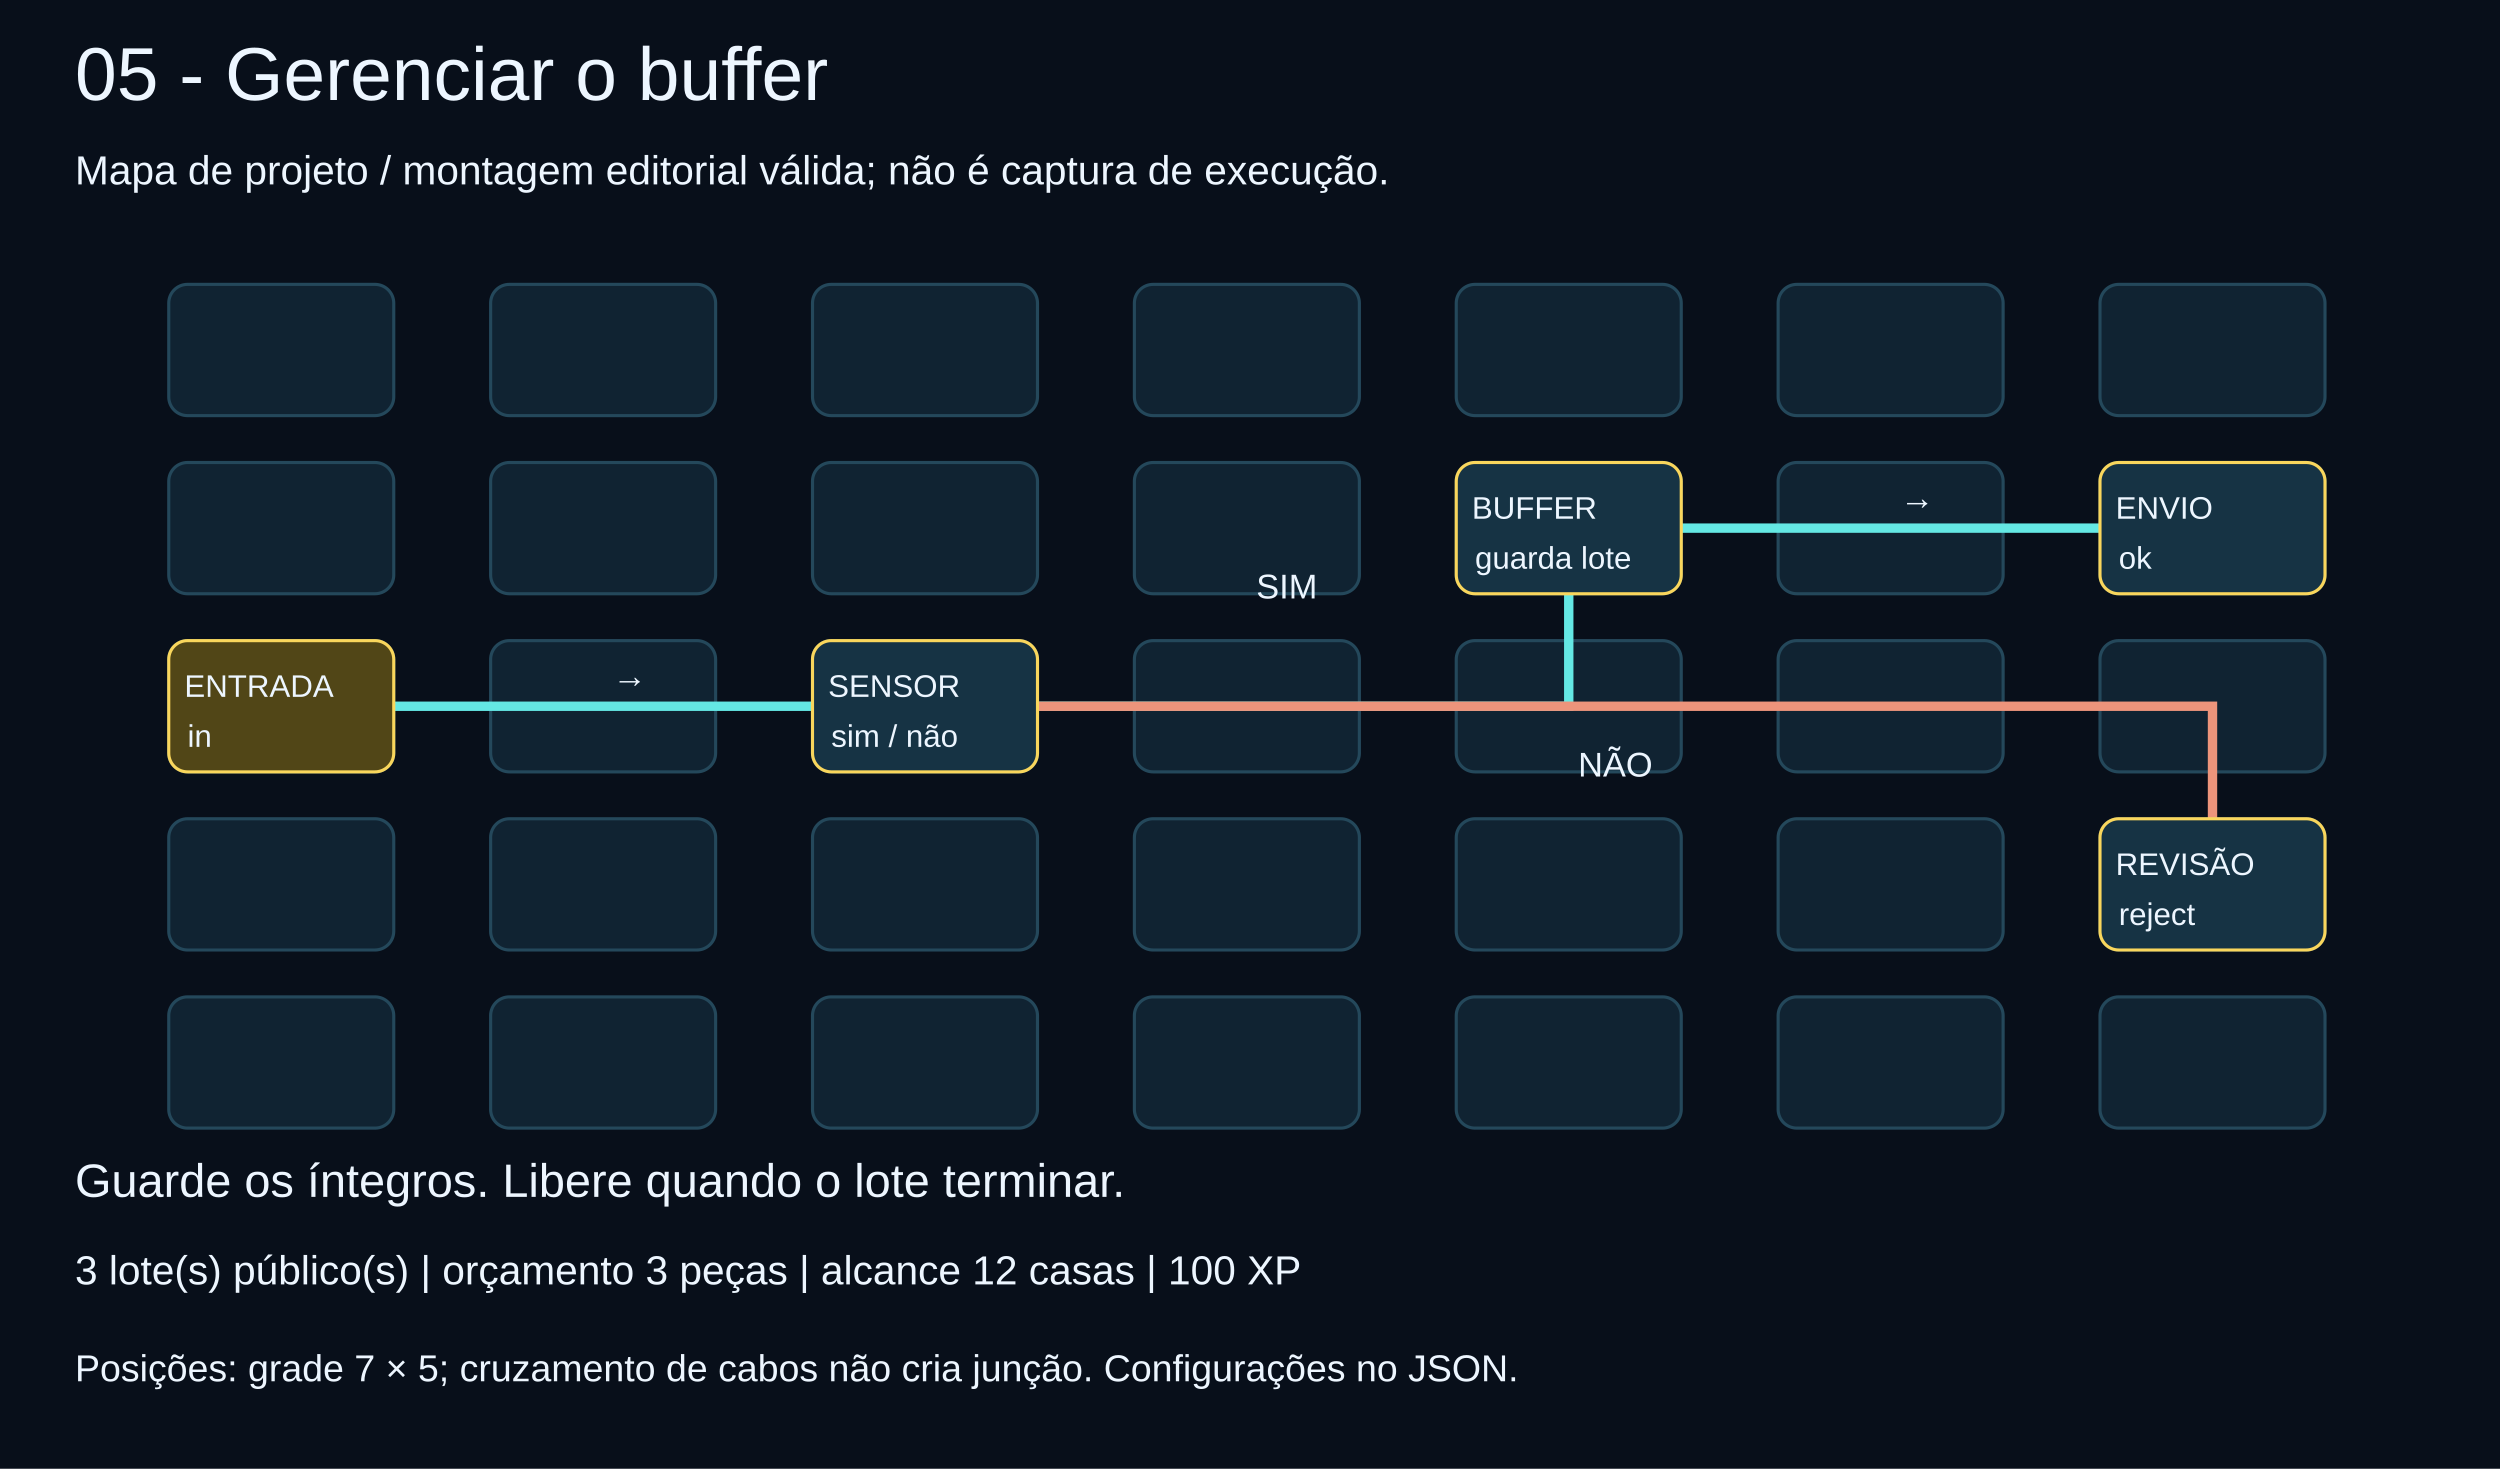
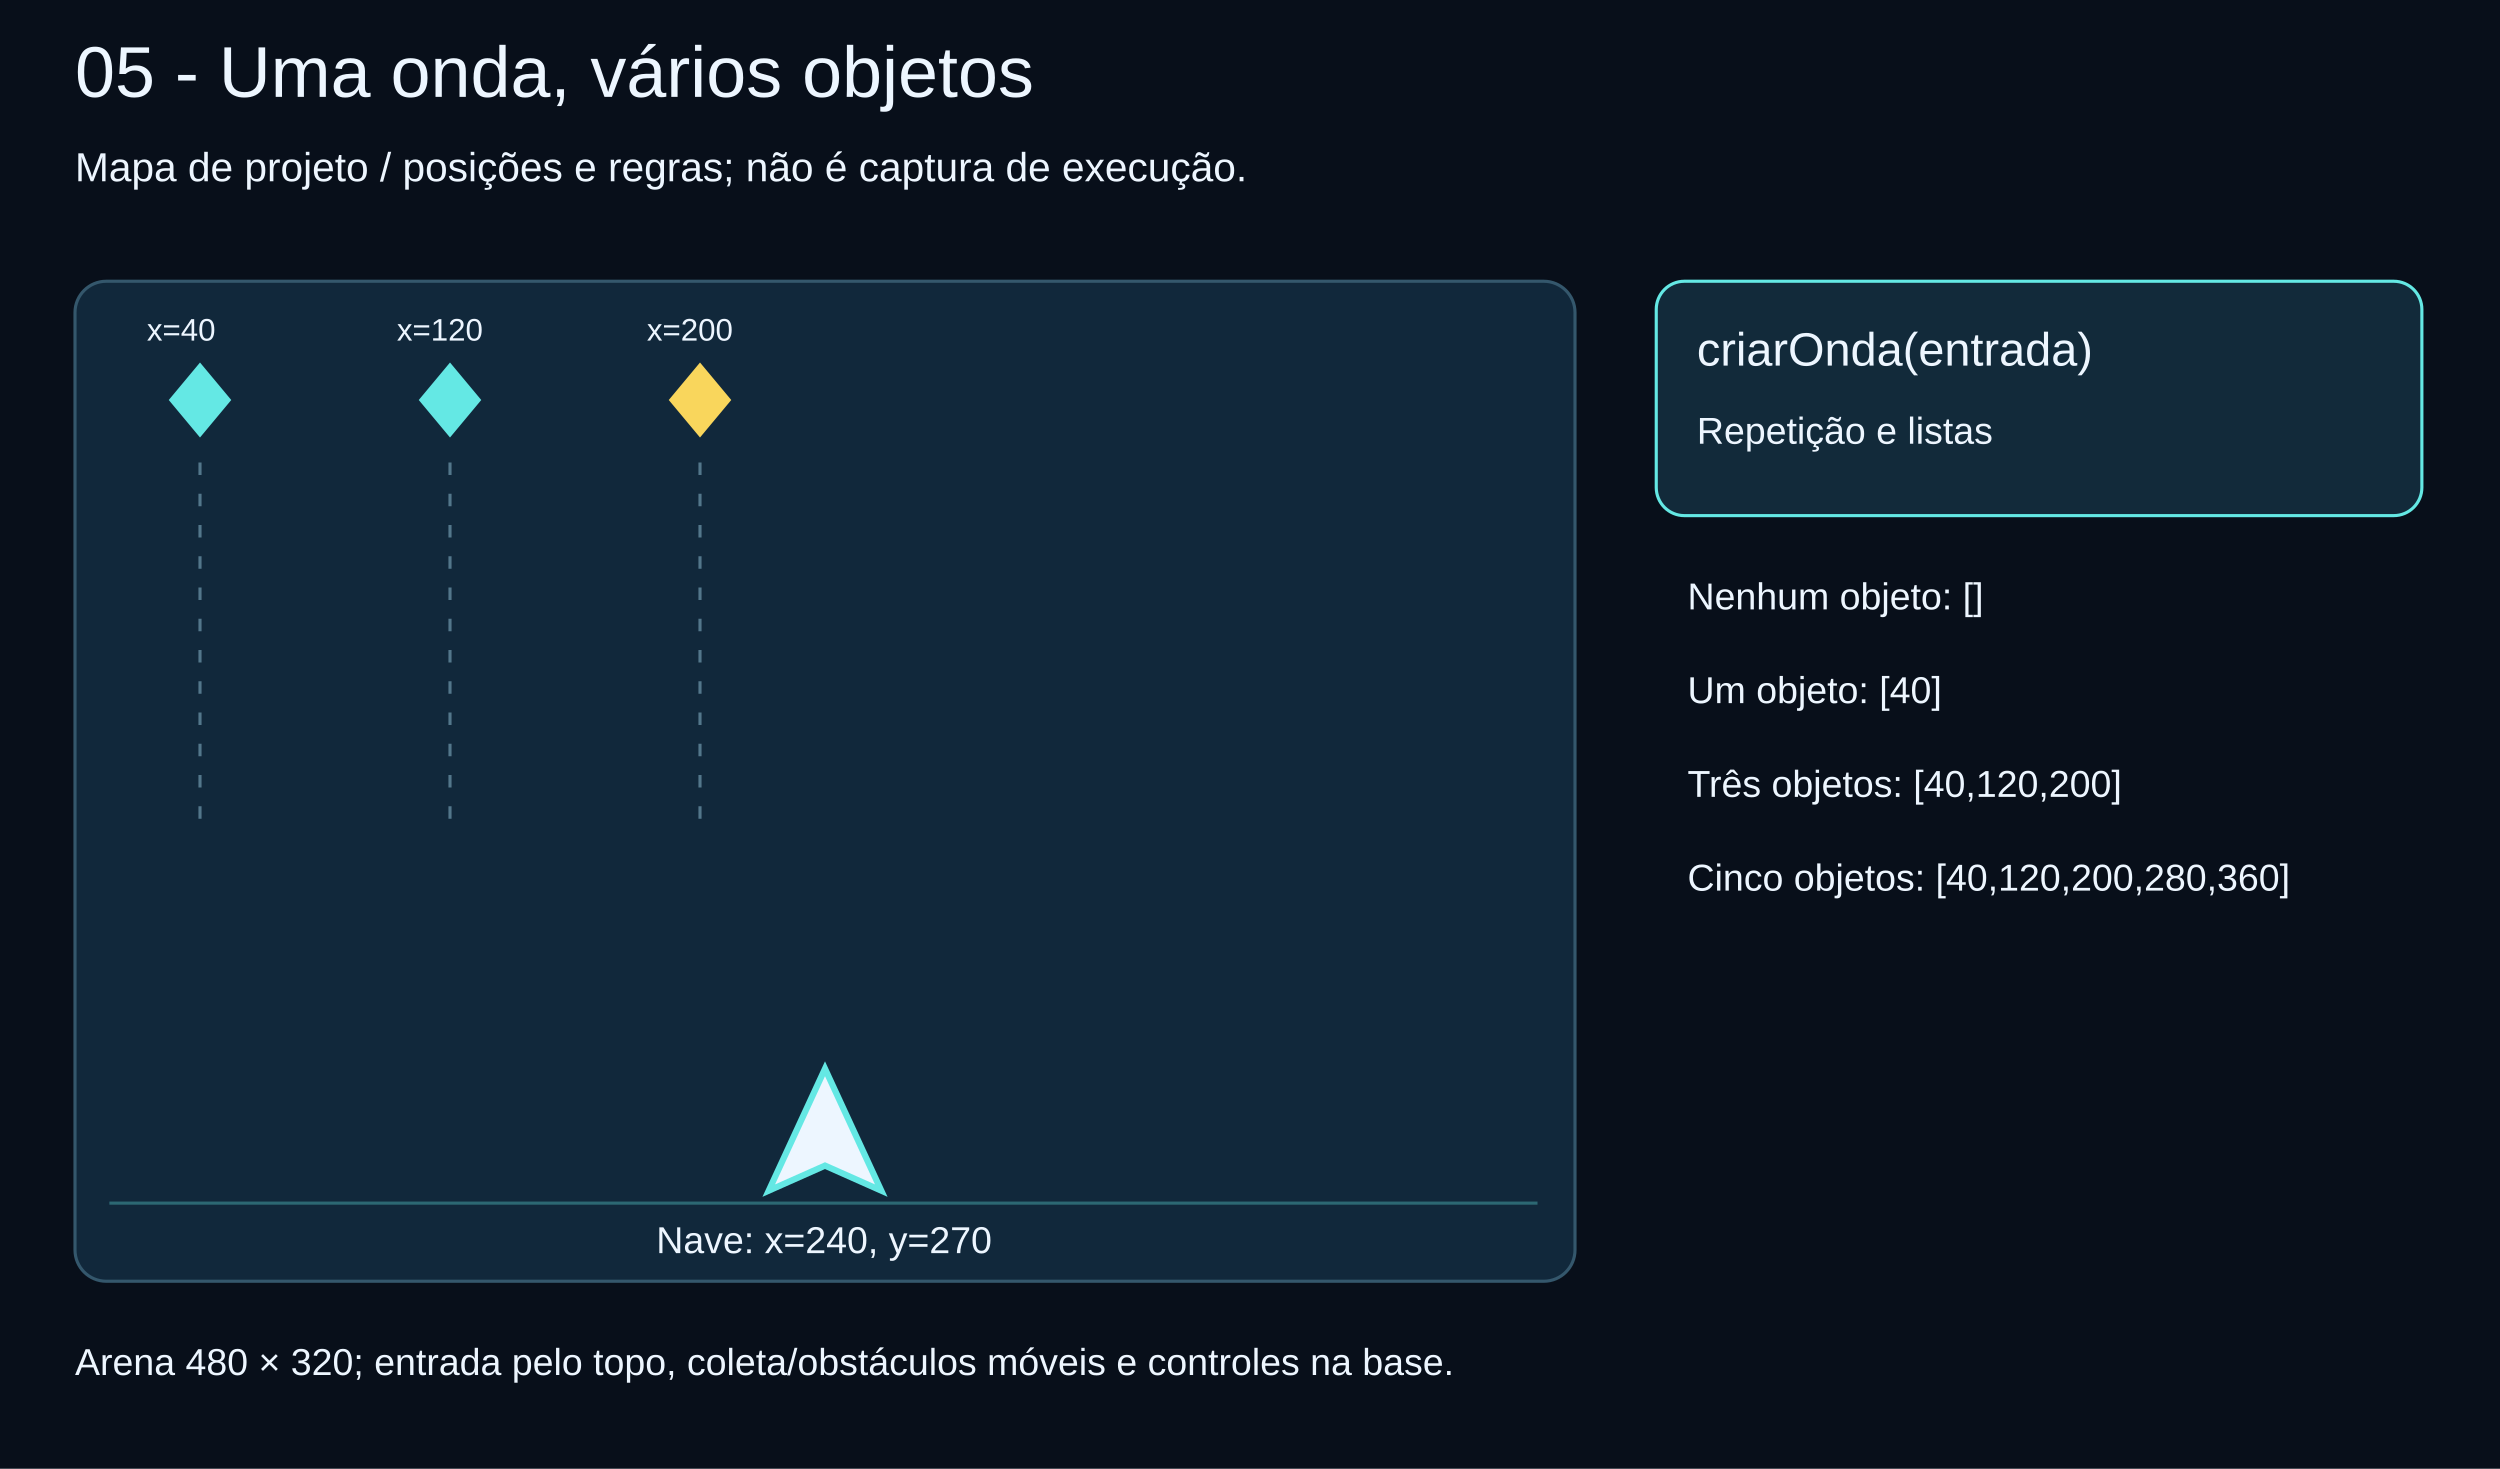
<svg xmlns="http://www.w3.org/2000/svg" width="800" height="470" viewBox="0 0 800 470">
  <rect width="100%" height="100%" fill="#080f1a" />
  <g font-family="Arial,sans-serif" fill="#edf6ff">
-     <text x="24" y="32" font-size="24">05 - Gerenciar o buffer</text>
-     <text x="24" y="59" font-size="13">Mapa de projeto / montagem editorial válida; não é captura de execução.</text>
-     <rect x="54" y="91" width="72" height="42" rx="6" fill="#102332" stroke="#24485b" />
-     <rect x="157" y="91" width="72" height="42" rx="6" fill="#102332" stroke="#24485b" />
-     <rect x="260" y="91" width="72" height="42" rx="6" fill="#102332" stroke="#24485b" />
-     <rect x="363" y="91" width="72" height="42" rx="6" fill="#102332" stroke="#24485b" />
-     <rect x="466" y="91" width="72" height="42" rx="6" fill="#102332" stroke="#24485b" />
-     <rect x="569" y="91" width="72" height="42" rx="6" fill="#102332" stroke="#24485b" />
-     <rect x="672" y="91" width="72" height="42" rx="6" fill="#102332" stroke="#24485b" />
-     <rect x="54" y="148" width="72" height="42" rx="6" fill="#102332" stroke="#24485b" />
-     <rect x="157" y="148" width="72" height="42" rx="6" fill="#102332" stroke="#24485b" />
-     <rect x="260" y="148" width="72" height="42" rx="6" fill="#102332" stroke="#24485b" />
-     <rect x="363" y="148" width="72" height="42" rx="6" fill="#102332" stroke="#24485b" />
-     <rect x="466" y="148" width="72" height="42" rx="6" fill="#102332" stroke="#24485b" />
-     <rect x="569" y="148" width="72" height="42" rx="6" fill="#102332" stroke="#24485b" />
-     <rect x="672" y="148" width="72" height="42" rx="6" fill="#102332" stroke="#24485b" />
-     <rect x="54" y="205" width="72" height="42" rx="6" fill="#102332" stroke="#24485b" />
-     <rect x="157" y="205" width="72" height="42" rx="6" fill="#102332" stroke="#24485b" />
-     <rect x="260" y="205" width="72" height="42" rx="6" fill="#102332" stroke="#24485b" />
-     <rect x="363" y="205" width="72" height="42" rx="6" fill="#102332" stroke="#24485b" />
-     <rect x="466" y="205" width="72" height="42" rx="6" fill="#102332" stroke="#24485b" />
-     <rect x="569" y="205" width="72" height="42" rx="6" fill="#102332" stroke="#24485b" />
-     <rect x="672" y="205" width="72" height="42" rx="6" fill="#102332" stroke="#24485b" />
-     <rect x="54" y="262" width="72" height="42" rx="6" fill="#102332" stroke="#24485b" />
-     <rect x="157" y="262" width="72" height="42" rx="6" fill="#102332" stroke="#24485b" />
-     <rect x="260" y="262" width="72" height="42" rx="6" fill="#102332" stroke="#24485b" />
-     <rect x="363" y="262" width="72" height="42" rx="6" fill="#102332" stroke="#24485b" />
-     <rect x="466" y="262" width="72" height="42" rx="6" fill="#102332" stroke="#24485b" />
-     <rect x="569" y="262" width="72" height="42" rx="6" fill="#102332" stroke="#24485b" />
-     <rect x="672" y="262" width="72" height="42" rx="6" fill="#102332" stroke="#24485b" />
-     <rect x="54" y="319" width="72" height="42" rx="6" fill="#102332" stroke="#24485b" />
-     <rect x="157" y="319" width="72" height="42" rx="6" fill="#102332" stroke="#24485b" />
-     <rect x="260" y="319" width="72" height="42" rx="6" fill="#102332" stroke="#24485b" />
-     <rect x="363" y="319" width="72" height="42" rx="6" fill="#102332" stroke="#24485b" />
-     <rect x="466" y="319" width="72" height="42" rx="6" fill="#102332" stroke="#24485b" />
-     <rect x="569" y="319" width="72" height="42" rx="6" fill="#102332" stroke="#24485b" />
-     <rect x="672" y="319" width="72" height="42" rx="6" fill="#102332" stroke="#24485b" />
-     <polyline points="90,226 296,226 296,226" fill="none" stroke="#64e8e4" stroke-width="3" />
-     <text x="196" y="220" font-size="11">→</text>
-     <polyline points="296,226 502,226 502,169" fill="none" stroke="#64e8e4" stroke-width="3" />
-     <text x="402" y="191.5" font-size="11">SIM</text>
-     <polyline points="296,226 708,226 708,283" fill="none" stroke="#ed947b" stroke-width="3" />
-     <text x="505" y="248.5" font-size="11">NÃO</text>
-     <polyline points="502,169 708,169 708,169" fill="none" stroke="#64e8e4" stroke-width="3" />
-     <text x="608" y="163" font-size="11">→</text>
-     <rect x="54" y="205" width="72" height="42" rx="6" fill="#514617" stroke="#f9d65c" />
-     <text x="59" y="223" font-size="10">ENTRADA</text>
-     <text x="60" y="239" font-size="10">in</text>
-     <rect x="672" y="148" width="72" height="42" rx="6" fill="#163344" stroke="#f9d65c" />
-     <text x="677" y="166" font-size="10">ENVIO</text>
-     <text x="678" y="182" font-size="10">ok</text>
-     <rect x="672" y="262" width="72" height="42" rx="6" fill="#163344" stroke="#f9d65c" />
-     <text x="677" y="280" font-size="10">REVISÃO</text>
-     <text x="678" y="296" font-size="10">reject</text>
-     <rect x="260" y="205" width="72" height="42" rx="6" fill="#163344" stroke="#f9d65c" />
-     <text x="265" y="223" font-size="10">SENSOR</text>
-     <text x="266" y="239" font-size="10">sim / não</text>
-     <rect x="466" y="148" width="72" height="42" rx="6" fill="#163344" stroke="#f9d65c" />
-     <text x="471" y="166" font-size="10">BUFFER</text>
-     <text x="472" y="182" font-size="10">guarda lote</text>
-     <text x="24" y="383" font-size="15">Guarde os íntegros. Libere quando o lote terminar.</text>
-     <text x="24" y="411" font-size="13">3 lote(s) público(s) | orçamento 3 peças | alcance 12 casas | 100 XP</text>
-     <text x="24" y="442" font-size="12">Posições: grade 7 × 5; cruzamento de cabos não cria junção. Configurações no JSON.</text>
+     <text x="24" y="31" font-size="23">05 - Uma onda, vários objetos</text>
+     <text x="24" y="58" font-size="13">Mapa de projeto / posições e regras; não é captura de execução.</text>
+     <rect x="24" y="90" width="480" height="320" rx="10" fill="#11283b" stroke="#34576c" />
+     <path d="M64 116l10 12-10 12-10-12Z" fill="#64e8e4" />
+     <text x="47" y="109" font-size="10">x=40</text>
+     <path d="M64 148v120" stroke="#53778b" stroke-dasharray="4 6" />
+     <path d="M144 116l10 12-10 12-10-12Z" fill="#64e8e4" />
+     <text x="127" y="109" font-size="10">x=120</text>
+     <path d="M144 148v120" stroke="#53778b" stroke-dasharray="4 6" />
+     <path d="M224 116l10 12-10 12-10-12Z" fill="#f9d65c" />
+     <text x="207" y="109" font-size="10">x=200</text>
+     <path d="M224 148v120" stroke="#53778b" stroke-dasharray="4 6" />
+     <path d="M264 342l18 39-18-8-18 8Z" fill="#edf6ff" stroke="#64e8e4" stroke-width="2" />
+     <path d="M35 385H492" stroke="#64e8e455" />
+     <text x="210" y="401" font-size="12">Nave: x=240, y=270</text>
+     <rect x="530" y="90" width="245" height="75" rx="9" fill="#122a3a" stroke="#64e8e4" />
+     <text x="543" y="117" font-size="15">criarOnda(entrada)</text>
+     <text x="543" y="142" font-size="12">Repetição e listas</text>
+     <text x="540" y="195" font-size="12">Nenhum objeto: []</text>
+     <text x="540" y="225" font-size="12">Um objeto: [40]</text>
+     <text x="540" y="255" font-size="12">Três objetos: [40,120,200]</text>
+     <text x="540" y="285" font-size="12">Cinco objetos: [40,120,200,280,360]</text>
+     <text x="24" y="440" font-size="12">Arena 480 × 320; entrada pelo topo, coleta/obstáculos móveis e controles na base.</text>
  </g>
</svg>
